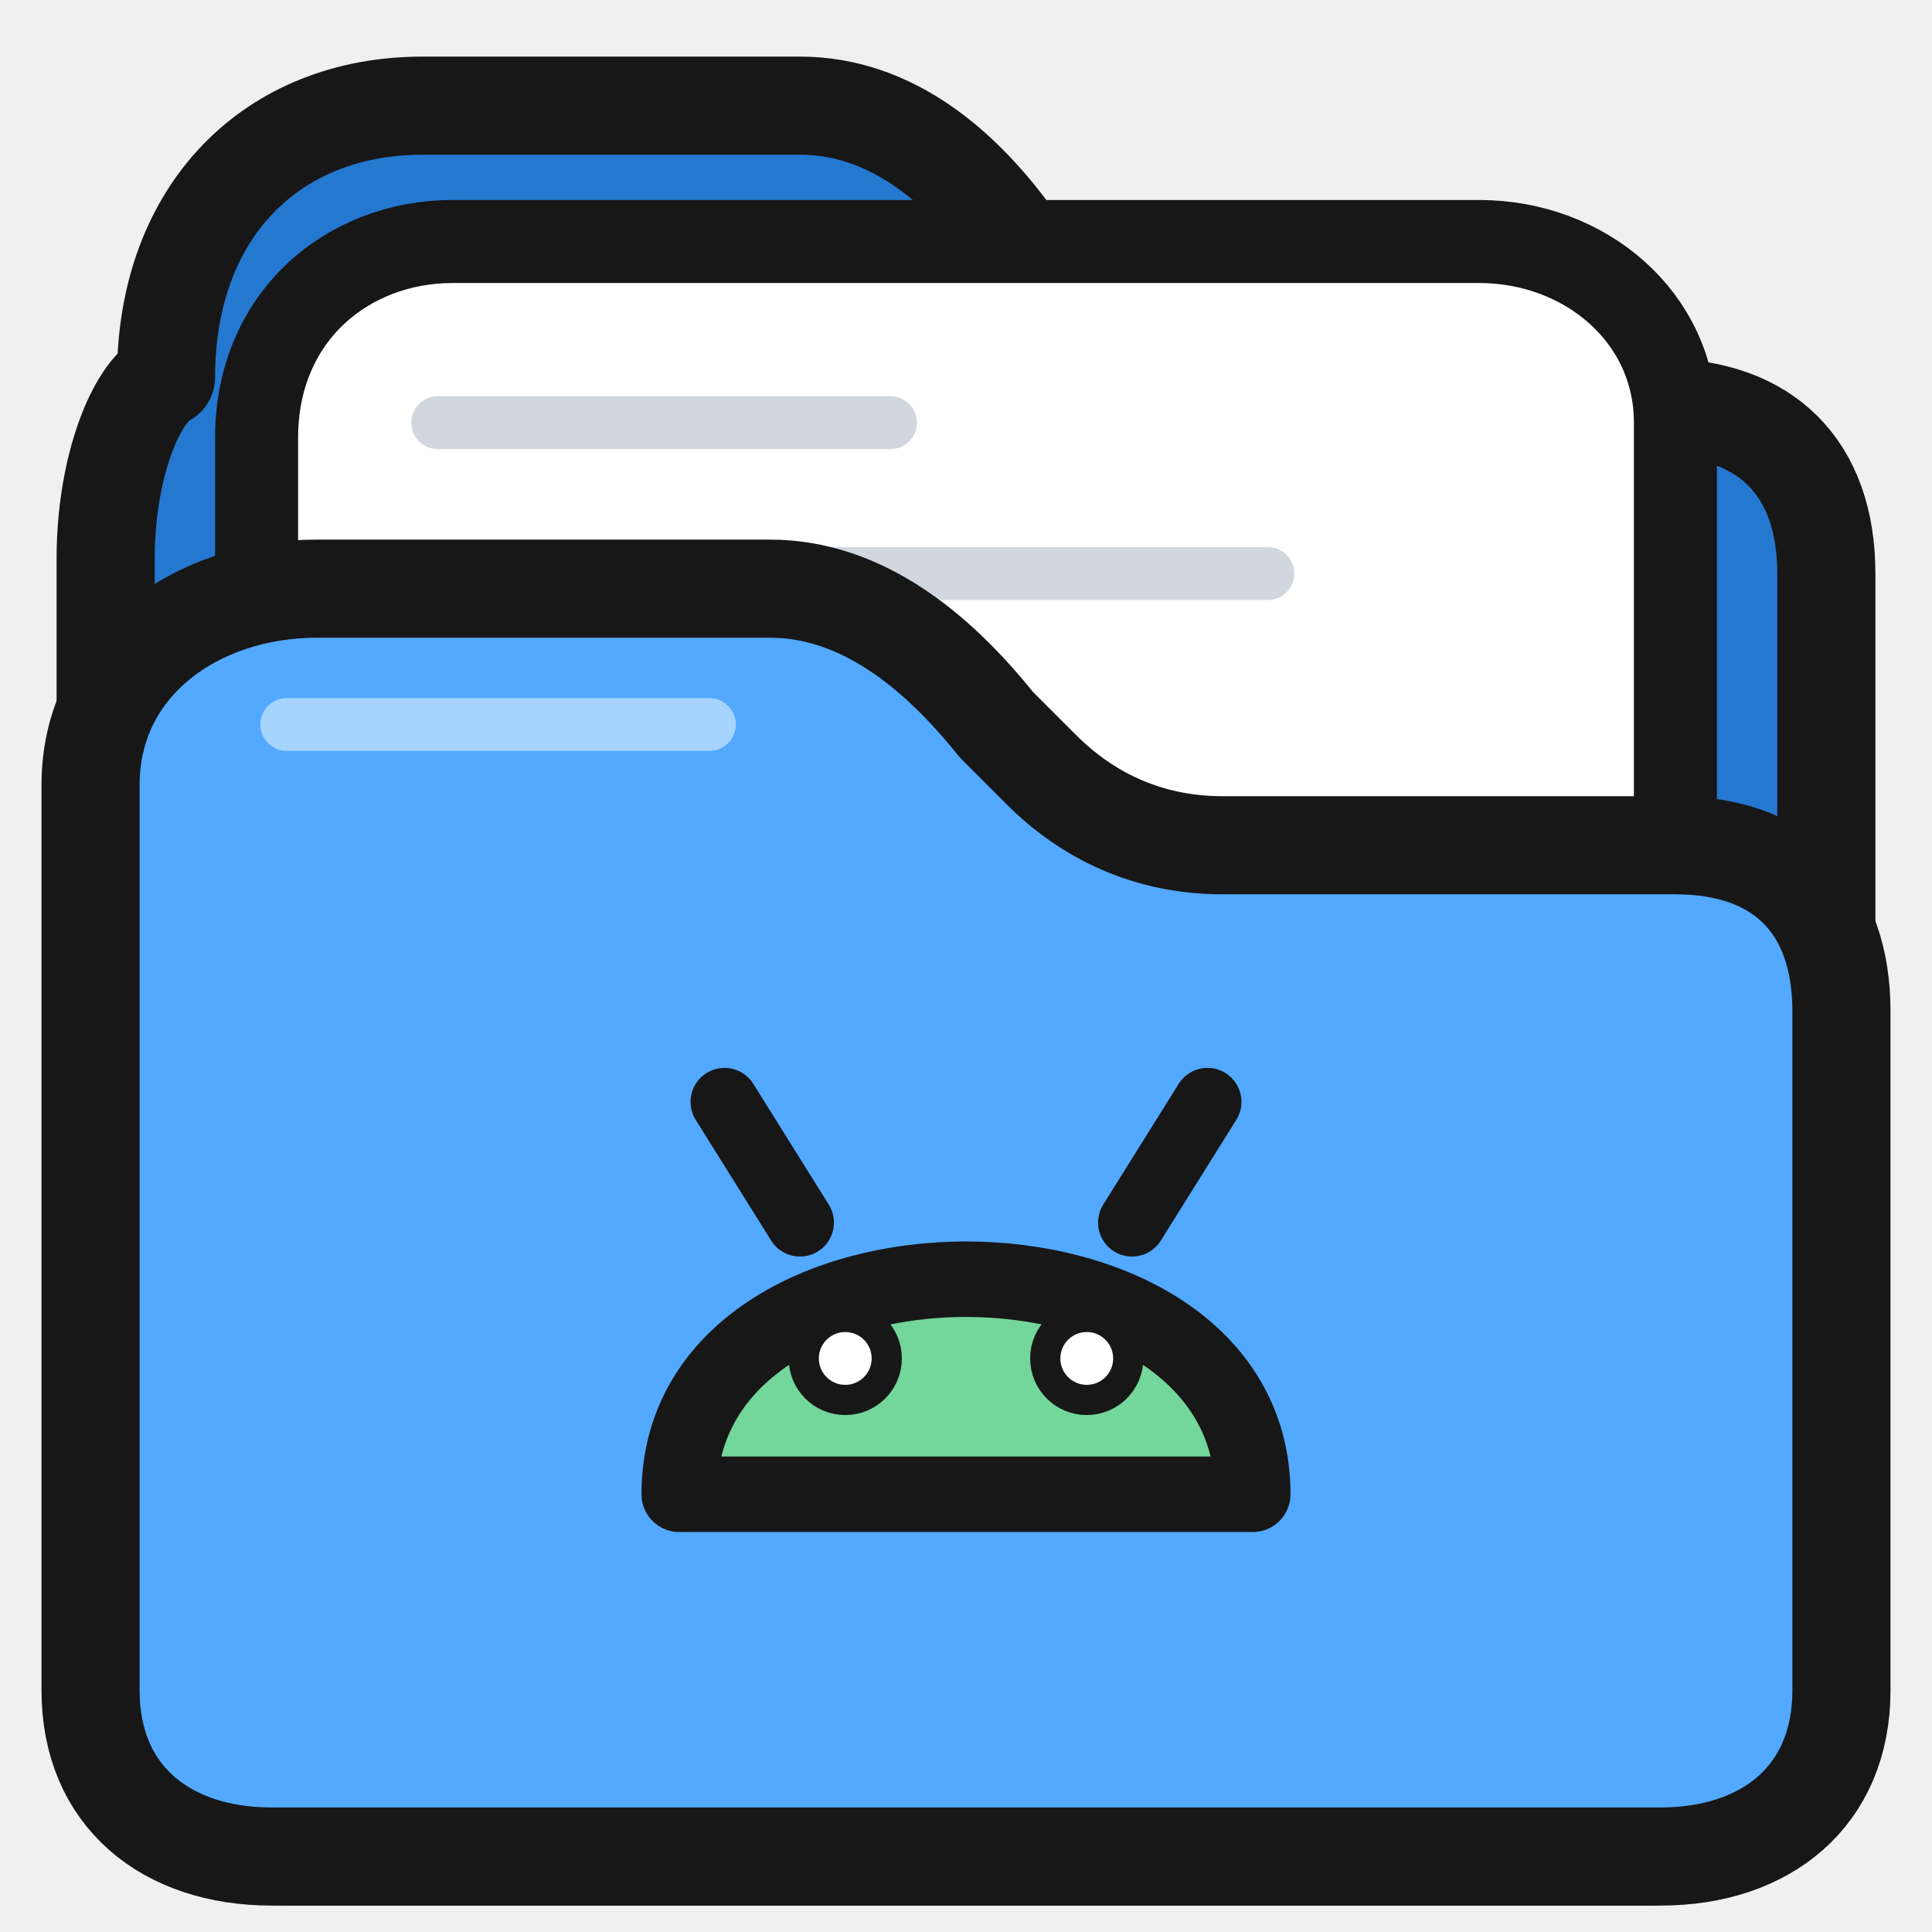
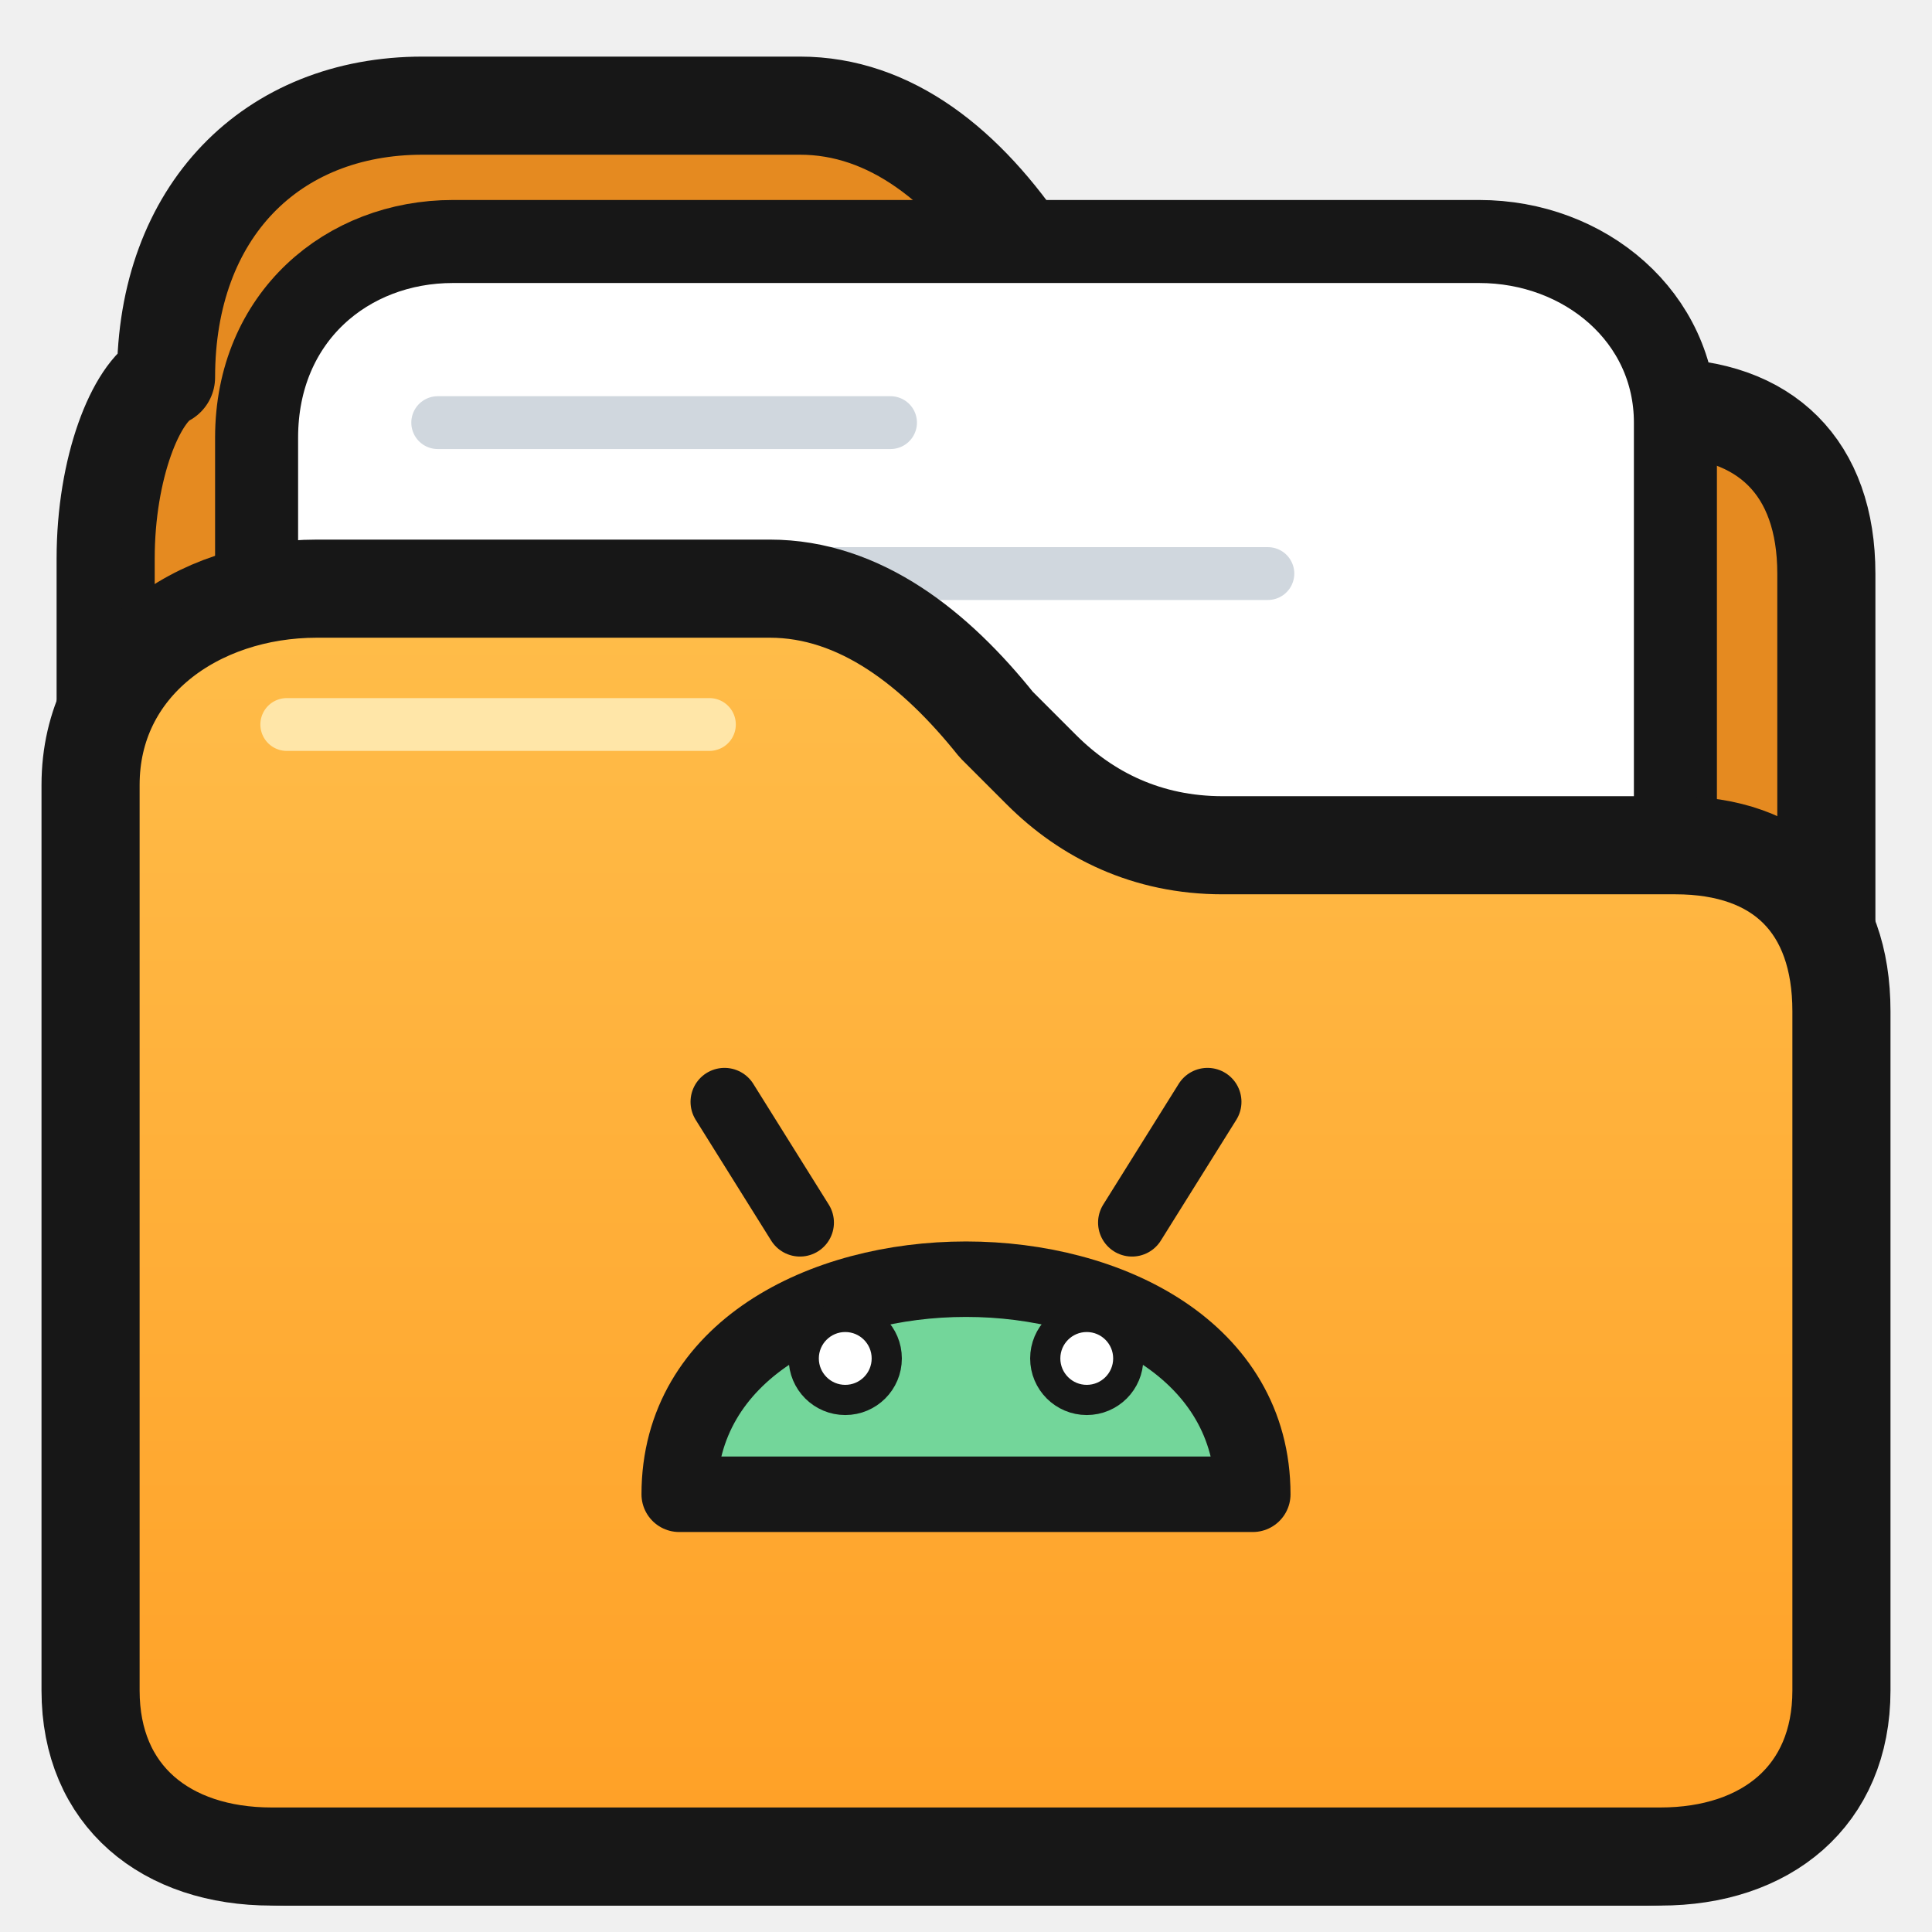
<svg xmlns="http://www.w3.org/2000/svg" viewBox="0 0 256 256" width="256" height="256">
-   <path d="M 22 50            C 22 28, 36 14, 56 14            L 106 14            C 118 14, 128 22, 136 34            L 142 42            C 148 50, 156 54, 166 54            L 220 54            C 234 54, 242 62, 242 76            L 242 222            C 242 236, 232 246, 218 246            L 38 246            C 24 246, 14 236, 14 222            L 14 74            C 14 62, 18 52, 22 50 Z" fill="#2478D0" stroke="#171717" stroke-width="13" stroke-linejoin="round" />
+   <defs>
+     <linearGradient id="folder_flap" x1="0%" y1="0%" x2="0%" y2="100%">
+       <stop offset="0%" stop-color="#FFBD4A" />
+       <stop offset="100%" stop-color="#FFA026" />
+     </linearGradient>
+   </defs>
+   <path d="M 22 50            C 22 28, 36 14, 56 14            L 106 14            C 118 14, 128 22, 136 34            L 142 42            C 148 50, 156 54, 166 54            L 220 54            C 234 54, 242 62, 242 76            L 242 222            C 242 236, 232 246, 218 246            L 38 246            C 24 246, 14 236, 14 222            L 14 74            C 14 62, 18 52, 22 50 Z" fill="#E58A20" stroke="#171717" stroke-width="13" stroke-linejoin="round" />
  <path d="M 34 58            C 34 42, 46 32, 60 32            L 196 32            C 210 32, 222 42, 222 56            L 222 116            L 34 116 Z" fill="#FFFFFF" stroke="#171717" stroke-width="11" stroke-linejoin="round" />
  <path d="M 58 56 L 118 56" stroke="#D0D7DE" stroke-width="7" stroke-linecap="round" />
  <path d="M 58 76 L 168 76" stroke="#D0D7DE" stroke-width="7" stroke-linecap="round" />
-   <path d="M 12 104            C 12 88, 26 78, 42 78            L 102 78            C 114 78, 124 86, 132 96            L 138 102            C 144 108, 152 112, 162 112            L 222 112            C 236 112, 244 120, 244 134            L 244 224            C 244 238, 234 246, 220 246            L 36 246            C 22 246, 12 238, 12 224 Z" fill="#52A9FF" stroke="#171717" stroke-width="13" stroke-linejoin="round" />
-   <path d="M 38 96 L 94 96" stroke="#A6D4FF" stroke-width="7" stroke-linecap="round" />
+   <path d="M 12 104            C 12 88, 26 78, 42 78            L 102 78            C 114 78, 124 86, 132 96            L 138 102            C 144 108, 152 112, 162 112            L 222 112            C 236 112, 244 120, 244 134            L 244 224            C 244 238, 234 246, 220 246            L 36 246            C 22 246, 12 238, 12 224 Z" fill="url(#folder_flap)" stroke="#171717" stroke-width="13" stroke-linejoin="round" />
+   <path d="M 38 96 L 94 96" stroke="#FFE6A8" stroke-width="7" stroke-linecap="round" />
  <g transform="translate(128, 178)">
    <line x1="-22" y1="-16" x2="-32" y2="-32" stroke="#171717" stroke-width="9" stroke-linecap="round" />
    <line x1="22" y1="-16" x2="32" y2="-32" stroke="#171717" stroke-width="9" stroke-linecap="round" />
    <path d="M -38 20 L 38 20 C 38 -18, -38 -18, -38 20 Z" fill="#73D69A" stroke="#171717" stroke-width="10" stroke-linejoin="round" />
    <circle cx="-16" cy="2" r="5.5" fill="#FFFFFF" stroke="#171717" stroke-width="4" />
    <circle cx="16" cy="2" r="5.5" fill="#FFFFFF" stroke="#171717" stroke-width="4" />
  </g>
</svg>
